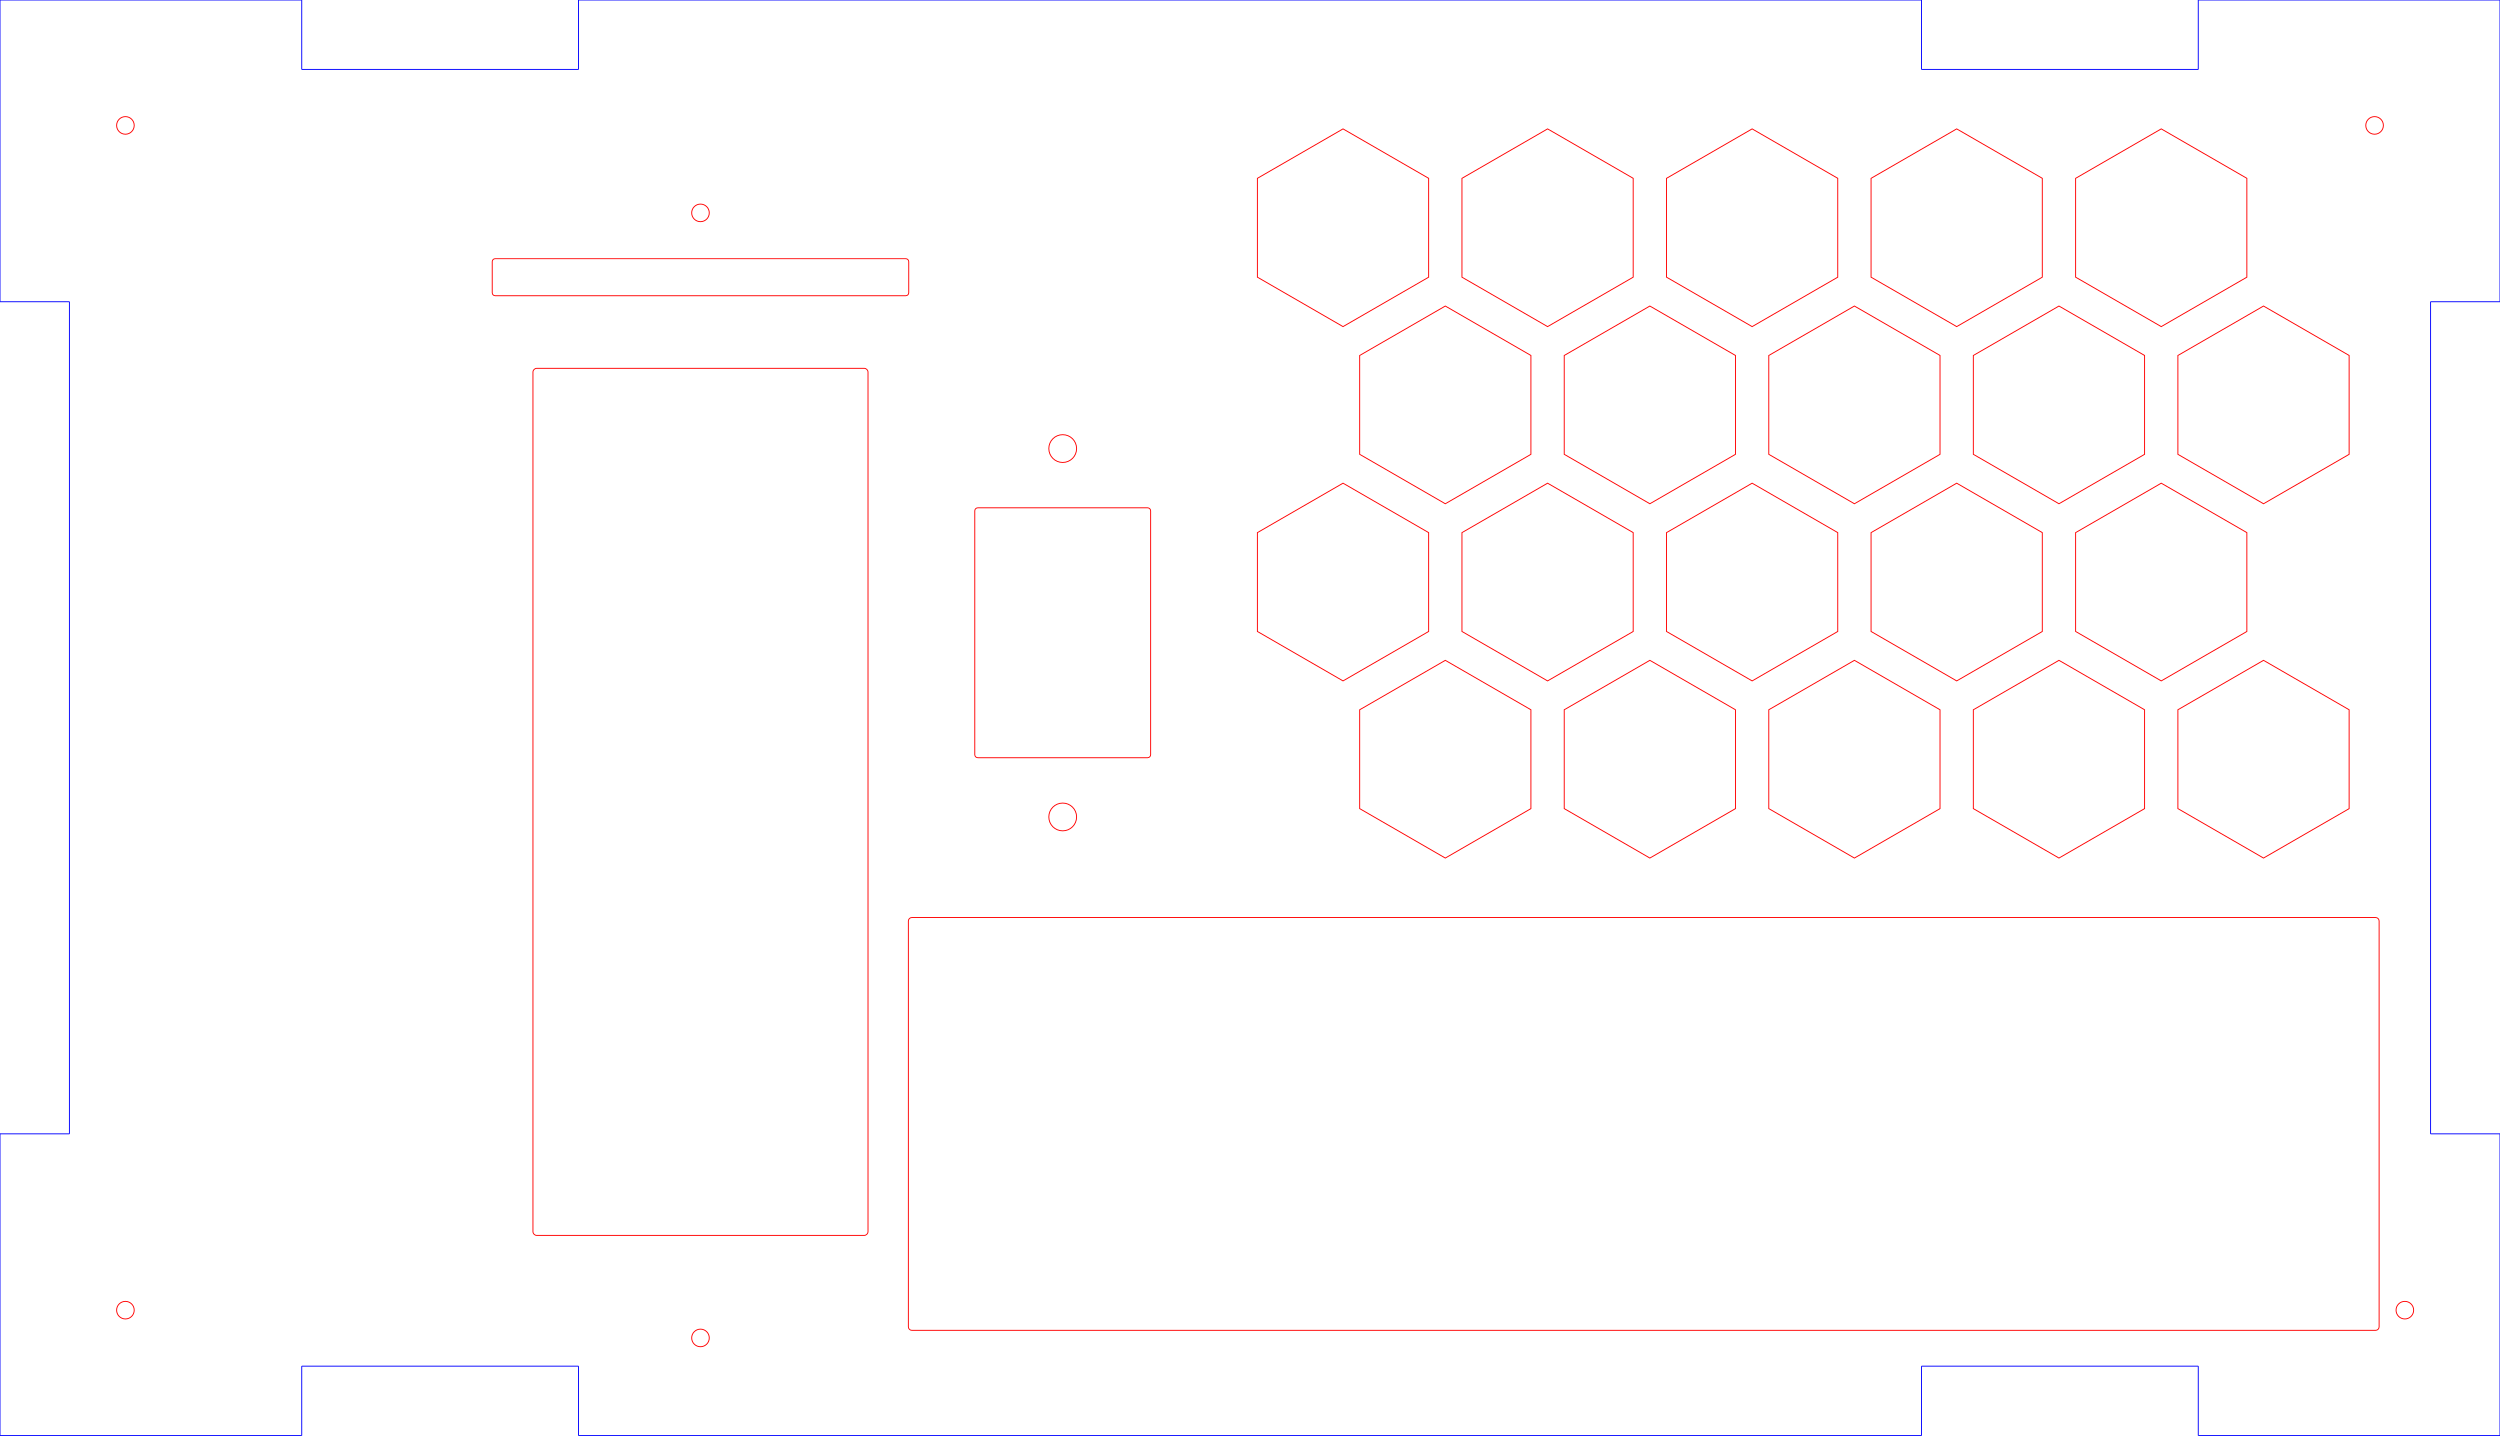
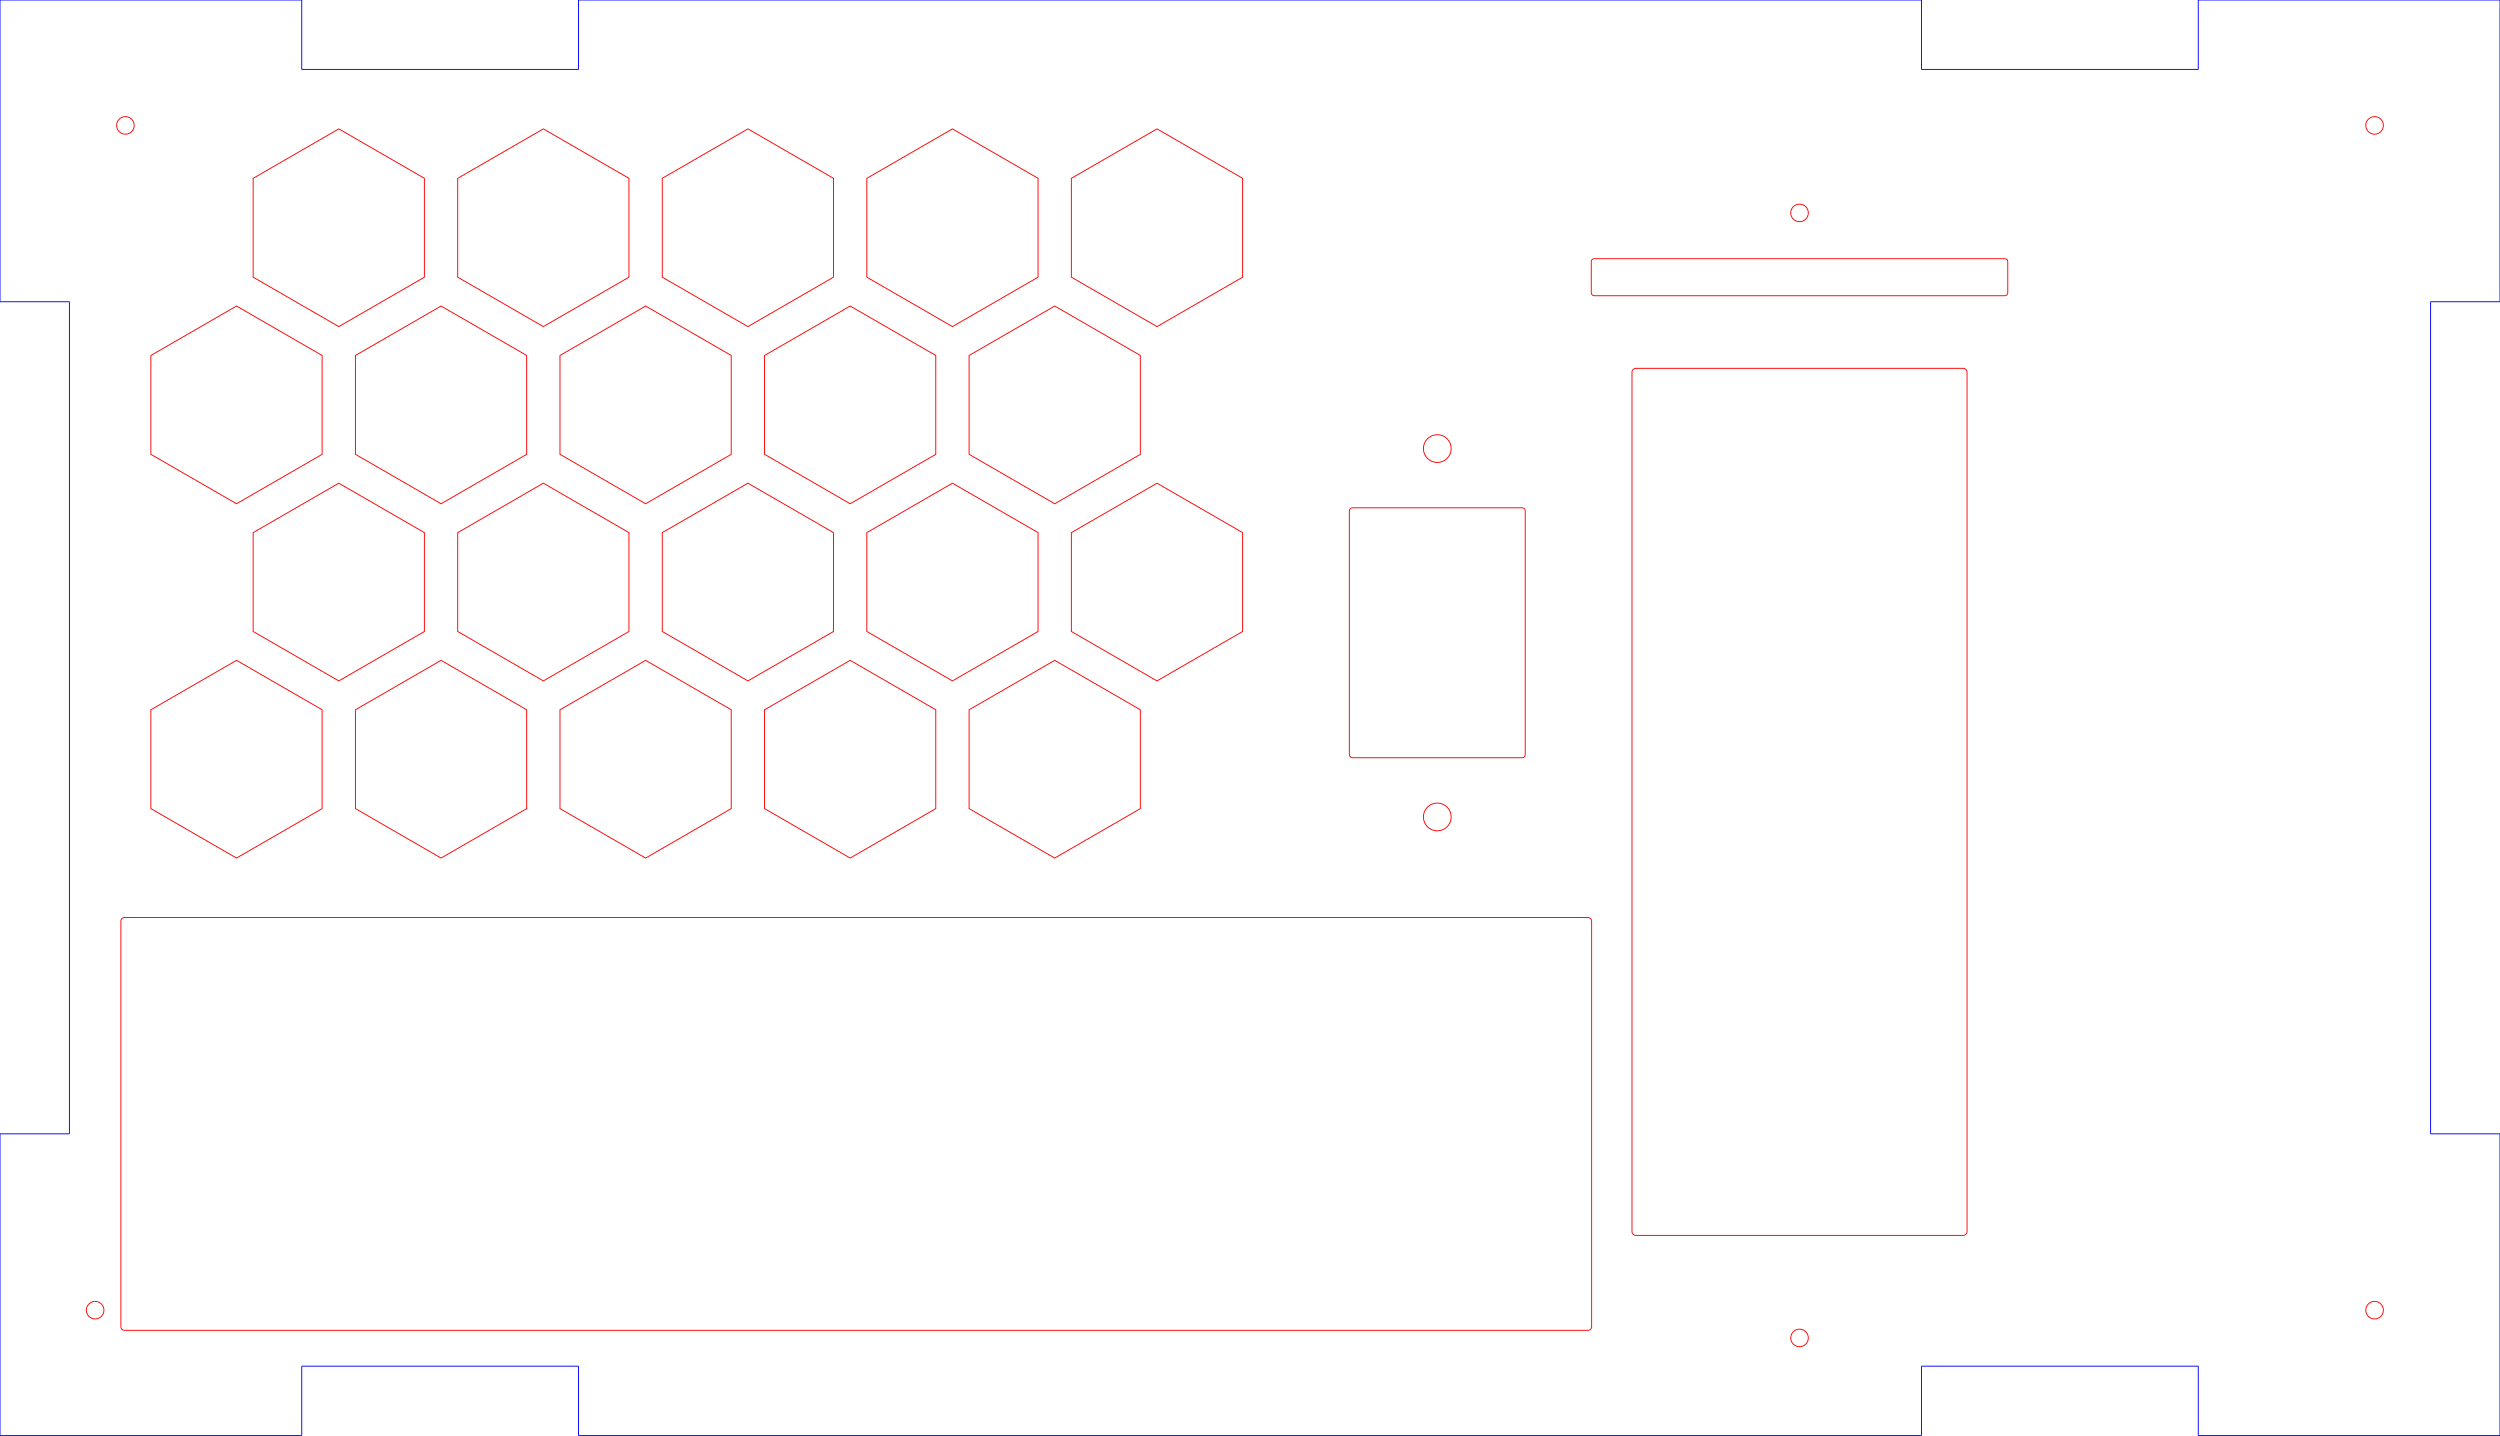
<svg xmlns="http://www.w3.org/2000/svg" id="svg3087" version="1.1" viewBox="0 0 270.1 155.1" height="155.1mm" width="270.1mm">
  <defs id="defs3081" />
  <g transform="translate(0,-141.9)" id="layer1">
    <g id="g1816-2-7-8" transform="matrix(0,0.7970885,-1,0,675.1238,155.2914)" style="fill:none;stroke-width:1.12" />
-     <g id="g1511" style="fill:none;stroke:#ff0000;stroke-width:0.1;stroke-miterlimit:4;stroke-dasharray:none;stroke-opacity:1">
+     <g id="g1511" style="fill:none;stroke:#ff0000;stroke-width:0.1;stroke-miterlimit:4;stroke-dasharray:none;stroke-opacity:1" transform="matrix(-1,0,0,1,270.1,0)">
      <rect transform="matrix(0,1,1,0,0,0)" rx="1.55" ry="1.55" y="74.73" x="285.5" height="1.9" width="1.9" id="rect853-3-35-0-8-4-9-5-2-1-0-3-3-5-6-5-2" style="display:inline;fill:none;fill-opacity:0.314;stroke:#ff0000;stroke-width:0.1;stroke-linecap:square;stroke-linejoin:miter;stroke-miterlimit:4;stroke-dasharray:none;stroke-dashoffset:0;stroke-opacity:1;paint-order:fill markers stroke" />
      <rect transform="scale(-1,1)" ry="0.377" rx="0.377" y="241.03" x="-257.04" height="44.6" width="158.9" id="rect1620" style="opacity:1;fill:none;fill-opacity:1;stroke:#ff0000;stroke-width:0.1;stroke-miterlimit:4;stroke-dasharray:none;stroke-dashoffset:0;stroke-opacity:1" />
      <rect transform="scale(-1,1)" ry="0.417" rx="0.417" y="181.694" x="-93.78" height="93.68" width="36.2" id="rect1620-4" style="opacity:1;fill:none;fill-opacity:1;stroke:#ff0000;stroke-width:0.1;stroke-miterlimit:4;stroke-dasharray:none;stroke-dashoffset:0;stroke-opacity:1" />
      <rect transform="scale(-1,1)" ry="0.319" rx="0.319" y="169.85" x="-98.18" height="4" width="45" id="rect1620-4-5" style="opacity:1;fill:none;fill-opacity:1;stroke:#ff0000;stroke-width:0.1;stroke-miterlimit:4;stroke-dasharray:none;stroke-dashoffset:0;stroke-opacity:1" />
      <path transform="matrix(0.641658,0,0,0.6416592,254.8212,96.49829)" d="m -87.697,117.427 -14.416,8.323 -14.416,-8.323 0,-16.646 14.416,-8.323 14.416,8.323 z" id="path1529-4" style="opacity:1;fill:none;fill-opacity:1;stroke:#ff0000;stroke-width:0.156;stroke-linecap:round;stroke-miterlimit:4;stroke-dasharray:none;stroke-dashoffset:0;stroke-opacity:1" />
      <path transform="matrix(0.641658,0,0,0.6416592,232.7212,96.49829)" d="m -87.697,117.427 -14.416,8.323 -14.416,-8.323 0,-16.646 14.416,-8.323 14.416,8.323 z" id="path1529-1-7" style="opacity:1;fill:none;fill-opacity:1;stroke:#ff0000;stroke-width:0.156;stroke-linecap:round;stroke-miterlimit:4;stroke-dasharray:none;stroke-dashoffset:0;stroke-opacity:1" />
      <path transform="matrix(0.641658,0,0,0.6416592,276.9212,96.49829)" d="m -87.697,117.427 -14.416,8.323 -14.416,-8.323 0,-16.646 14.416,-8.323 14.416,8.323 z" id="path1529-1-4-0" style="opacity:1;fill:none;fill-opacity:1;stroke:#ff0000;stroke-width:0.156;stroke-linecap:round;stroke-miterlimit:4;stroke-dasharray:none;stroke-dashoffset:0;stroke-opacity:1" />
      <path transform="matrix(0.641658,0,0,0.6416592,265.8712,115.6375)" d="m -87.697,117.427 -14.416,8.323 -14.416,-8.323 0,-16.646 14.416,-8.323 14.416,8.323 z" id="path1529-1-4-1-7" style="opacity:1;fill:none;fill-opacity:1;stroke:#ff0000;stroke-width:0.156;stroke-linecap:round;stroke-miterlimit:4;stroke-dasharray:none;stroke-dashoffset:0;stroke-opacity:1" />
      <path transform="matrix(0.641658,0,0,0.6416592,243.7712,115.6375)" d="m -87.697,117.427 -14.416,8.323 -14.416,-8.323 0,-16.646 14.416,-8.323 14.416,8.323 z" id="path1529-1-4-6-0" style="opacity:1;fill:none;fill-opacity:1;stroke:#ff0000;stroke-width:0.156;stroke-linecap:round;stroke-miterlimit:4;stroke-dasharray:none;stroke-dashoffset:0;stroke-opacity:1" />
      <path transform="matrix(0.641658,0,0,0.6416592,287.9712,115.6375)" d="m -87.697,117.427 -14.416,8.323 -14.416,-8.323 0,-16.646 14.416,-8.323 14.416,8.323 z" id="path1529-1-4-6-9-2" style="opacity:1;fill:none;fill-opacity:1;stroke:#ff0000;stroke-width:0.156;stroke-linecap:round;stroke-miterlimit:4;stroke-dasharray:none;stroke-dashoffset:0;stroke-opacity:1" />
      <path transform="matrix(0.641658,0,0,0.6416592,299.0212,96.49831)" d="m -87.697,117.427 -14.416,8.323 -14.416,-8.323 0,-16.646 14.416,-8.323 14.416,8.323 z" id="path1529-1-4-13-8" style="opacity:1;fill:none;fill-opacity:1;stroke:#ff0000;stroke-width:0.156;stroke-linecap:round;stroke-miterlimit:4;stroke-dasharray:none;stroke-dashoffset:0;stroke-opacity:1" />
      <path transform="matrix(0.641658,0,0,0.6416592,276.9212,134.7767)" d="m -87.697,117.427 -14.416,8.323 -14.416,-8.323 0,-16.646 14.416,-8.323 14.416,8.323 z" id="path1529-1-4-1-3-07" style="opacity:1;fill:none;fill-opacity:1;stroke:#ff0000;stroke-width:0.156;stroke-linecap:round;stroke-miterlimit:4;stroke-dasharray:none;stroke-dashoffset:0;stroke-opacity:1" />
      <path transform="matrix(0.641658,0,0,0.6416592,254.8212,134.7767)" d="m -87.697,117.427 -14.416,8.323 -14.416,-8.323 0,-16.646 14.416,-8.323 14.416,8.323 z" id="path1529-1-4-6-4-7" style="opacity:1;fill:none;fill-opacity:1;stroke:#ff0000;stroke-width:0.156;stroke-linecap:round;stroke-miterlimit:4;stroke-dasharray:none;stroke-dashoffset:0;stroke-opacity:1" />
      <path transform="matrix(0.641658,0,0,0.6416592,299.0212,134.7767)" d="m -87.697,117.427 -14.416,8.323 -14.416,-8.323 0,-16.646 14.416,-8.323 14.416,8.323 z" id="path1529-1-4-6-9-5-1" style="opacity:1;fill:none;fill-opacity:1;stroke:#ff0000;stroke-width:0.156;stroke-linecap:round;stroke-miterlimit:4;stroke-dasharray:none;stroke-dashoffset:0;stroke-opacity:1" />
      <path transform="matrix(0.641658,0,0,0.6416592,310.0712,115.6375)" d="m -87.697,117.427 -14.416,8.323 -14.416,-8.323 0,-16.646 14.416,-8.323 14.416,8.323 z" id="path1529-1-4-13-5-8" style="opacity:1;fill:none;fill-opacity:1;stroke:#ff0000;stroke-width:0.156;stroke-linecap:round;stroke-miterlimit:4;stroke-dasharray:none;stroke-dashoffset:0;stroke-opacity:1" />
      <path transform="matrix(0.641658,0,0,0.6416592,265.8712,153.9159)" d="m -87.697,117.427 -14.416,8.323 -14.416,-8.323 0,-16.646 14.416,-8.323 14.416,8.323 z" id="path1529-1-4-1-2-0" style="opacity:1;fill:none;fill-opacity:1;stroke:#ff0000;stroke-width:0.156;stroke-linecap:round;stroke-miterlimit:4;stroke-dasharray:none;stroke-dashoffset:0;stroke-opacity:1" />
      <path transform="matrix(0.641658,0,0,0.6416592,243.7712,153.9159)" d="m -87.697,117.427 -14.416,8.323 -14.416,-8.323 0,-16.646 14.416,-8.323 14.416,8.323 z" id="path1529-1-4-6-1-6" style="opacity:1;fill:none;fill-opacity:1;stroke:#ff0000;stroke-width:0.156;stroke-linecap:round;stroke-miterlimit:4;stroke-dasharray:none;stroke-dashoffset:0;stroke-opacity:1" />
      <path transform="matrix(0.641658,0,0,0.6416592,287.9712,153.9159)" d="m -87.697,117.427 -14.416,8.323 -14.416,-8.323 0,-16.646 14.416,-8.323 14.416,8.323 z" id="path1529-1-4-6-9-0-48" style="opacity:1;fill:none;fill-opacity:1;stroke:#ff0000;stroke-width:0.156;stroke-linecap:round;stroke-miterlimit:4;stroke-dasharray:none;stroke-dashoffset:0;stroke-opacity:1" />
      <path transform="matrix(0.641658,0,0,0.6416592,310.0712,153.9159)" d="m -87.697,117.427 -14.416,8.323 -14.416,-8.323 0,-16.646 14.416,-8.323 14.416,8.323 z" id="path1529-1-4-13-5-0-0" style="opacity:1;fill:none;fill-opacity:1;stroke:#ff0000;stroke-width:0.156;stroke-linecap:round;stroke-miterlimit:4;stroke-dasharray:none;stroke-dashoffset:0;stroke-opacity:1" />
      <path transform="matrix(0.641658,0,0,0.6416592,232.7212,134.7767)" d="m -87.697,117.427 -14.416,8.323 -14.416,-8.323 0,-16.646 14.416,-8.323 14.416,8.323 z" id="path1529-1-4-6-1-0-1" style="opacity:1;fill:none;fill-opacity:1;stroke:#ff0000;stroke-width:0.156;stroke-linecap:round;stroke-miterlimit:4;stroke-dasharray:none;stroke-dashoffset:0;stroke-opacity:1" />
      <path transform="matrix(0.641658,0,0,0.6416592,210.6212,96.49827)" d="m -87.697,117.427 -14.416,8.323 -14.416,-8.323 0,-16.646 14.416,-8.323 14.416,8.323 z" id="path1529-1-4-9-2" style="opacity:1;fill:none;fill-opacity:1;stroke:#ff0000;stroke-width:0.156;stroke-linecap:round;stroke-miterlimit:4;stroke-dasharray:none;stroke-dashoffset:0;stroke-opacity:1" />
      <path transform="matrix(0.641658,0,0,0.6416592,221.6712,115.6375)" d="m -87.697,117.427 -14.416,8.323 -14.416,-8.323 0,-16.646 14.416,-8.323 14.416,8.323 z" id="path1529-1-4-6-9-51-2" style="opacity:1;fill:none;fill-opacity:1;stroke:#ff0000;stroke-width:0.156;stroke-linecap:round;stroke-miterlimit:4;stroke-dasharray:none;stroke-dashoffset:0;stroke-opacity:1" />
      <path transform="matrix(0.641658,0,0,0.6416592,210.6212,134.7767)" d="m -87.697,117.427 -14.416,8.323 -14.416,-8.323 0,-16.646 14.416,-8.323 14.416,8.323 z" id="path1529-1-4-1-3-0-1" style="opacity:1;fill:none;fill-opacity:1;stroke:#ff0000;stroke-width:0.156;stroke-linecap:round;stroke-miterlimit:4;stroke-dasharray:none;stroke-dashoffset:0;stroke-opacity:1" />
      <path transform="matrix(0.641658,0,0,0.6416592,221.6712,153.9159)" d="m -87.697,117.427 -14.416,8.323 -14.416,-8.323 0,-16.646 14.416,-8.323 14.416,8.323 z" id="path1529-1-4-6-9-0-3-6" style="opacity:1;fill:none;fill-opacity:1;stroke:#ff0000;stroke-width:0.156;stroke-linecap:round;stroke-miterlimit:4;stroke-dasharray:none;stroke-dashoffset:0;stroke-opacity:1" />
      <g style="fill:none;stroke:#ff0000;stroke-width:0.1;stroke-miterlimit:4;stroke-dasharray:none;stroke-opacity:1" id="g1356">
        <path style="fill:none;stroke:#ff0000;stroke-width:0.1;stroke-linecap:butt;stroke-linejoin:miter;stroke-miterlimit:4;stroke-dasharray:none;stroke-opacity:1" d="m 114.815,188.864 c 0.831,0 1.5,0.669 1.5,1.5 0,0.831 -0.669,1.5 -1.5,1.5 -0.831,0 -1.5,-0.669 -1.5,-1.5 0,-0.831 0.669,-1.5 1.5,-1.5 z" id="path1860" />
        <path style="fill:none;stroke:#ff0000;stroke-width:0.1;stroke-linecap:butt;stroke-linejoin:miter;stroke-miterlimit:4;stroke-dasharray:none;stroke-opacity:1" d="m 114.815,228.664 c 0.831,0 1.5,0.669 1.5,1.5 0,0.831 -0.669,1.5 -1.5,1.5 -0.831,0 -1.5,-0.669 -1.5,-1.5 0,-0.831 0.669,-1.5 1.5,-1.5 z" id="path1858" />
        <path style="fill:none;stroke:#ff0000;stroke-width:0.1;stroke-linecap:butt;stroke-linejoin:miter;stroke-miterlimit:4;stroke-dasharray:none;stroke-opacity:1" d="m 105.641,196.764 h 18.348 c 0.181,0 0.326,0.146 0.326,0.326 v 26.347 c 0,0.181 -0.146,0.326 -0.326,0.326 h -18.348 c -0.181,0 -0.326,-0.146 -0.326,-0.326 v -26.347 c 0,-0.181 0.146,-0.326 0.326,-0.326 z" id="path1814" />
      </g>
      <rect style="display:inline;fill:none;fill-opacity:0.314;stroke:#ff0000;stroke-width:0.1;stroke-linecap:square;stroke-linejoin:miter;stroke-miterlimit:4;stroke-dasharray:none;stroke-dashoffset:0;stroke-opacity:1;paint-order:fill markers stroke" id="rect1014-0" width="1.9" height="1.9" x="154.5" y="12.6" ry="1.55" rx="1.55" transform="matrix(0,1,1,0,0,0)" />
      <rect style="display:inline;fill:none;fill-opacity:0.314;stroke:#ff0000;stroke-width:0.1;stroke-linecap:square;stroke-linejoin:miter;stroke-miterlimit:4;stroke-dasharray:none;stroke-dashoffset:0;stroke-opacity:1;paint-order:fill markers stroke" id="rect1014-0-1" width="1.9" height="1.9" x="282.5" y="12.6" ry="1.55" rx="1.55" transform="matrix(0,1,1,0,0,0)" />
      <rect style="display:inline;fill:none;fill-opacity:0.314;stroke:#ff0000;stroke-width:0.1;stroke-linecap:square;stroke-linejoin:miter;stroke-miterlimit:4;stroke-dasharray:none;stroke-dashoffset:0;stroke-opacity:1;paint-order:fill markers stroke" id="rect1014-0-0" width="1.9" height="1.9" x="154.5" y="255.6" ry="1.55" rx="1.55" transform="matrix(0,1,1,0,0,0)" />
      <rect style="display:inline;fill:none;fill-opacity:0.314;stroke:#ff0000;stroke-width:0.1;stroke-linecap:square;stroke-linejoin:miter;stroke-miterlimit:4;stroke-dasharray:none;stroke-dashoffset:0;stroke-opacity:1;paint-order:fill markers stroke" id="rect1014-0-7" width="1.9" height="1.9" x="282.5" y="258.87" ry="1.55" rx="1.55" transform="matrix(0,1,1,0,0,0)" />
      <rect style="display:inline;fill:none;fill-opacity:0.314;stroke:#ff0000;stroke-width:0.1;stroke-linecap:square;stroke-linejoin:miter;stroke-miterlimit:4;stroke-dasharray:none;stroke-dashoffset:0;stroke-opacity:1;paint-order:fill markers stroke" id="rect1014-0-3" width="1.9" height="1.9" x="163.95" y="74.73" ry="1.55" rx="1.55" transform="matrix(0,1,1,0,0,0)" />
    </g>
-     <g id="g1569" style="fill:none;stroke:#0000ff;stroke-width:0.1;stroke-miterlimit:4;stroke-dasharray:none;stroke-opacity:1">
+     <g id="g1569" style="fill:none;stroke:#0000ff;stroke-width:0.1;stroke-miterlimit:4;stroke-dasharray:none;stroke-opacity:1" transform="matrix(-1,0,0,1,270.1,0)">
      <path id="path1616-3-2-1" d="m 62.5,289.5 -29.9,-4e-5" style="fill:none;stroke:#0000ff;stroke-width:0.1;stroke-linecap:butt;stroke-linejoin:miter;stroke-miterlimit:4;stroke-dasharray:none;stroke-opacity:1" />
      <path id="path1618-2-7-1-9-7" d="m 32.6,289.5 v 7.5" style="fill:none;stroke:#0000ff;stroke-width:0.1;stroke-linecap:butt;stroke-linejoin:miter;stroke-miterlimit:4;stroke-dasharray:none;stroke-opacity:1" />
      <path id="path1618-2-7-1-9-3-7" d="m 62.5,289.5 -2e-6,7.5" style="fill:none;stroke:#0000ff;stroke-width:0.1;stroke-linecap:butt;stroke-linejoin:miter;stroke-miterlimit:4;stroke-dasharray:none;stroke-opacity:1" />
      <path id="path1616-3-2-1-2" d="m 237.5,289.5 -29.9,-4e-5" style="fill:none;stroke:#0000ff;stroke-width:0.1;stroke-linecap:butt;stroke-linejoin:miter;stroke-miterlimit:4;stroke-dasharray:none;stroke-opacity:1" />
      <path id="path1618-2-7-1-9-7-7" d="m 207.6,289.5 v 7.5" style="fill:none;stroke:#0000ff;stroke-width:0.1;stroke-linecap:butt;stroke-linejoin:miter;stroke-miterlimit:4;stroke-dasharray:none;stroke-opacity:1" />
      <path id="path1618-2-7-1-9-3-7-6" d="m 237.5,289.5 v 7.5" style="fill:none;stroke:#0000ff;stroke-width:0.1;stroke-linecap:butt;stroke-linejoin:miter;stroke-miterlimit:4;stroke-dasharray:none;stroke-opacity:1" />
      <path id="path1616-3-2" d="M 32.6,297 -3.7723633e-6,297" style="fill:none;stroke:#0000ff;stroke-width:0.1;stroke-linecap:butt;stroke-linejoin:miter;stroke-miterlimit:4;stroke-dasharray:none;stroke-opacity:1" />
      <path id="path1616-3-2-9" d="m 270.1,297 -32.6,-6e-5" style="fill:none;stroke:#0000ff;stroke-width:0.1;stroke-linecap:butt;stroke-linejoin:miter;stroke-miterlimit:4;stroke-dasharray:none;stroke-opacity:1" />
      <path id="path1616-3-2-9-6" d="m 207.6,297 -145.1,-6e-5" style="fill:none;stroke:#0000ff;stroke-width:0.1;stroke-linecap:butt;stroke-linejoin:miter;stroke-miterlimit:4;stroke-dasharray:none;stroke-opacity:1" />
      <path id="path1616-3-2-8" d="M 32.6,141.9 H -1.2412113e-7" style="fill:none;stroke:#0000ff;stroke-width:0.1;stroke-linecap:butt;stroke-linejoin:miter;stroke-miterlimit:4;stroke-dasharray:none;stroke-opacity:1" />
      <path id="path1616-3-2-9-4" d="m 270.1,141.9 -32.6,-4e-5" style="fill:none;stroke:#0000ff;stroke-width:0.1;stroke-linecap:butt;stroke-linejoin:miter;stroke-miterlimit:4;stroke-dasharray:none;stroke-opacity:1" />
      <path id="path1616-3-2-1-3-8" d="m 62.5,149.4 -29.9,5e-5" style="fill:none;stroke:#0000ff;stroke-width:0.1;stroke-linecap:butt;stroke-linejoin:miter;stroke-miterlimit:4;stroke-dasharray:none;stroke-opacity:1" />
      <path id="path1618-2-7-1-9-7-4" d="m 32.6,141.9 v 7.5" style="fill:none;stroke:#0000ff;stroke-width:0.1;stroke-linecap:butt;stroke-linejoin:miter;stroke-miterlimit:4;stroke-dasharray:none;stroke-opacity:1" />
      <path id="path1618-2-7-1-9-3-7-5" d="m 62.5,141.9 v 7.5" style="fill:none;stroke:#0000ff;stroke-width:0.1;stroke-linecap:butt;stroke-linejoin:miter;stroke-miterlimit:4;stroke-dasharray:none;stroke-opacity:1" />
      <path id="path1616-3-2-1-3-4-1" d="m 237.5,149.4 -29.9,5e-5" style="fill:none;stroke:#0000ff;stroke-width:0.1;stroke-linecap:butt;stroke-linejoin:miter;stroke-miterlimit:4;stroke-dasharray:none;stroke-opacity:1" />
      <path id="path1618-2-7-1-9-7-7-0" d="m 207.6,141.9 v 7.5" style="fill:none;stroke:#0000ff;stroke-width:0.1;stroke-linecap:butt;stroke-linejoin:miter;stroke-miterlimit:4;stroke-dasharray:none;stroke-opacity:1" />
      <path id="path1618-2-7-1-9-3-7-6-4" d="m 237.5,141.9 v 7.5" style="fill:none;stroke:#0000ff;stroke-width:0.1;stroke-linecap:butt;stroke-linejoin:miter;stroke-miterlimit:4;stroke-dasharray:none;stroke-opacity:1" />
      <path id="path1616-3-2-9-6-0" d="m 207.6,141.9 -145.1,-6e-5" style="fill:none;stroke:#0000ff;stroke-width:0.1;stroke-linecap:butt;stroke-linejoin:miter;stroke-miterlimit:4;stroke-dasharray:none;stroke-opacity:1" />
      <path id="path1618-2-7-4" d="M 270.1,174.5 V 141.9" style="fill:none;stroke:#0000ff;stroke-width:0.1;stroke-linecap:butt;stroke-linejoin:miter;stroke-miterlimit:4;stroke-dasharray:none;stroke-opacity:1" />
      <path id="path1618-2-7-6-0" d="m 262.6,264.4 v -89.9" style="fill:none;stroke:#0000ff;stroke-width:0.1;stroke-linecap:butt;stroke-linejoin:miter;stroke-miterlimit:4;stroke-dasharray:none;stroke-opacity:1" />
      <path id="path1616-3-2-5-0" d="m 270.1,174.5 -7.5,-3e-5" style="fill:none;stroke:#0000ff;stroke-width:0.1;stroke-linecap:butt;stroke-linejoin:miter;stroke-miterlimit:4;stroke-dasharray:none;stroke-opacity:1" />
      <path id="path1616-3-2-5-3-1" d="m 270.1,264.4 -7.5,-4e-5" style="fill:none;stroke:#0000ff;stroke-width:0.1;stroke-linecap:butt;stroke-linejoin:miter;stroke-miterlimit:4;stroke-dasharray:none;stroke-opacity:1" />
      <path id="path1618-2-7-1" d="M -3.7723633e-6,297 3.9727637e-5,264.4" style="fill:none;stroke:#0000ff;stroke-width:0.1;stroke-linecap:butt;stroke-linejoin:miter;stroke-miterlimit:4;stroke-dasharray:none;stroke-opacity:1" />
      <path id="path1618-2-7-4-3" d="M -3.7723632e-6,174.5 -1.2412113e-7,141.9" style="fill:none;stroke:#0000ff;stroke-width:0.1;stroke-linecap:butt;stroke-linejoin:miter;stroke-miterlimit:4;stroke-dasharray:none;stroke-opacity:1" />
      <path id="path1618-2-7-6-0-1" d="M 7.5,264.4 V 174.5" style="fill:none;stroke:#0000ff;stroke-width:0.1;stroke-linecap:butt;stroke-linejoin:miter;stroke-miterlimit:4;stroke-dasharray:none;stroke-opacity:1" />
      <path id="path1616-3-2-5-0-1" d="M -3.7723633e-6,174.5 7.5,174.5" style="fill:none;stroke:#0000ff;stroke-width:0.1;stroke-linecap:butt;stroke-linejoin:miter;stroke-miterlimit:4;stroke-dasharray:none;stroke-opacity:1" />
      <path id="path1616-3-2-5-3-1-0" d="M 3.9727637e-5,264.4 7.5,264.4" style="fill:none;stroke:#0000ff;stroke-width:0.1;stroke-linecap:butt;stroke-linejoin:miter;stroke-miterlimit:4;stroke-dasharray:none;stroke-opacity:1" />
      <path style="fill:none;stroke:#0000ff;stroke-width:0.1;stroke-linecap:butt;stroke-linejoin:miter;stroke-miterlimit:4;stroke-dasharray:none;stroke-opacity:1" d="m 270.1,297 -1e-5,-32.6" id="path1068" />
    </g>
  </g>
</svg>
